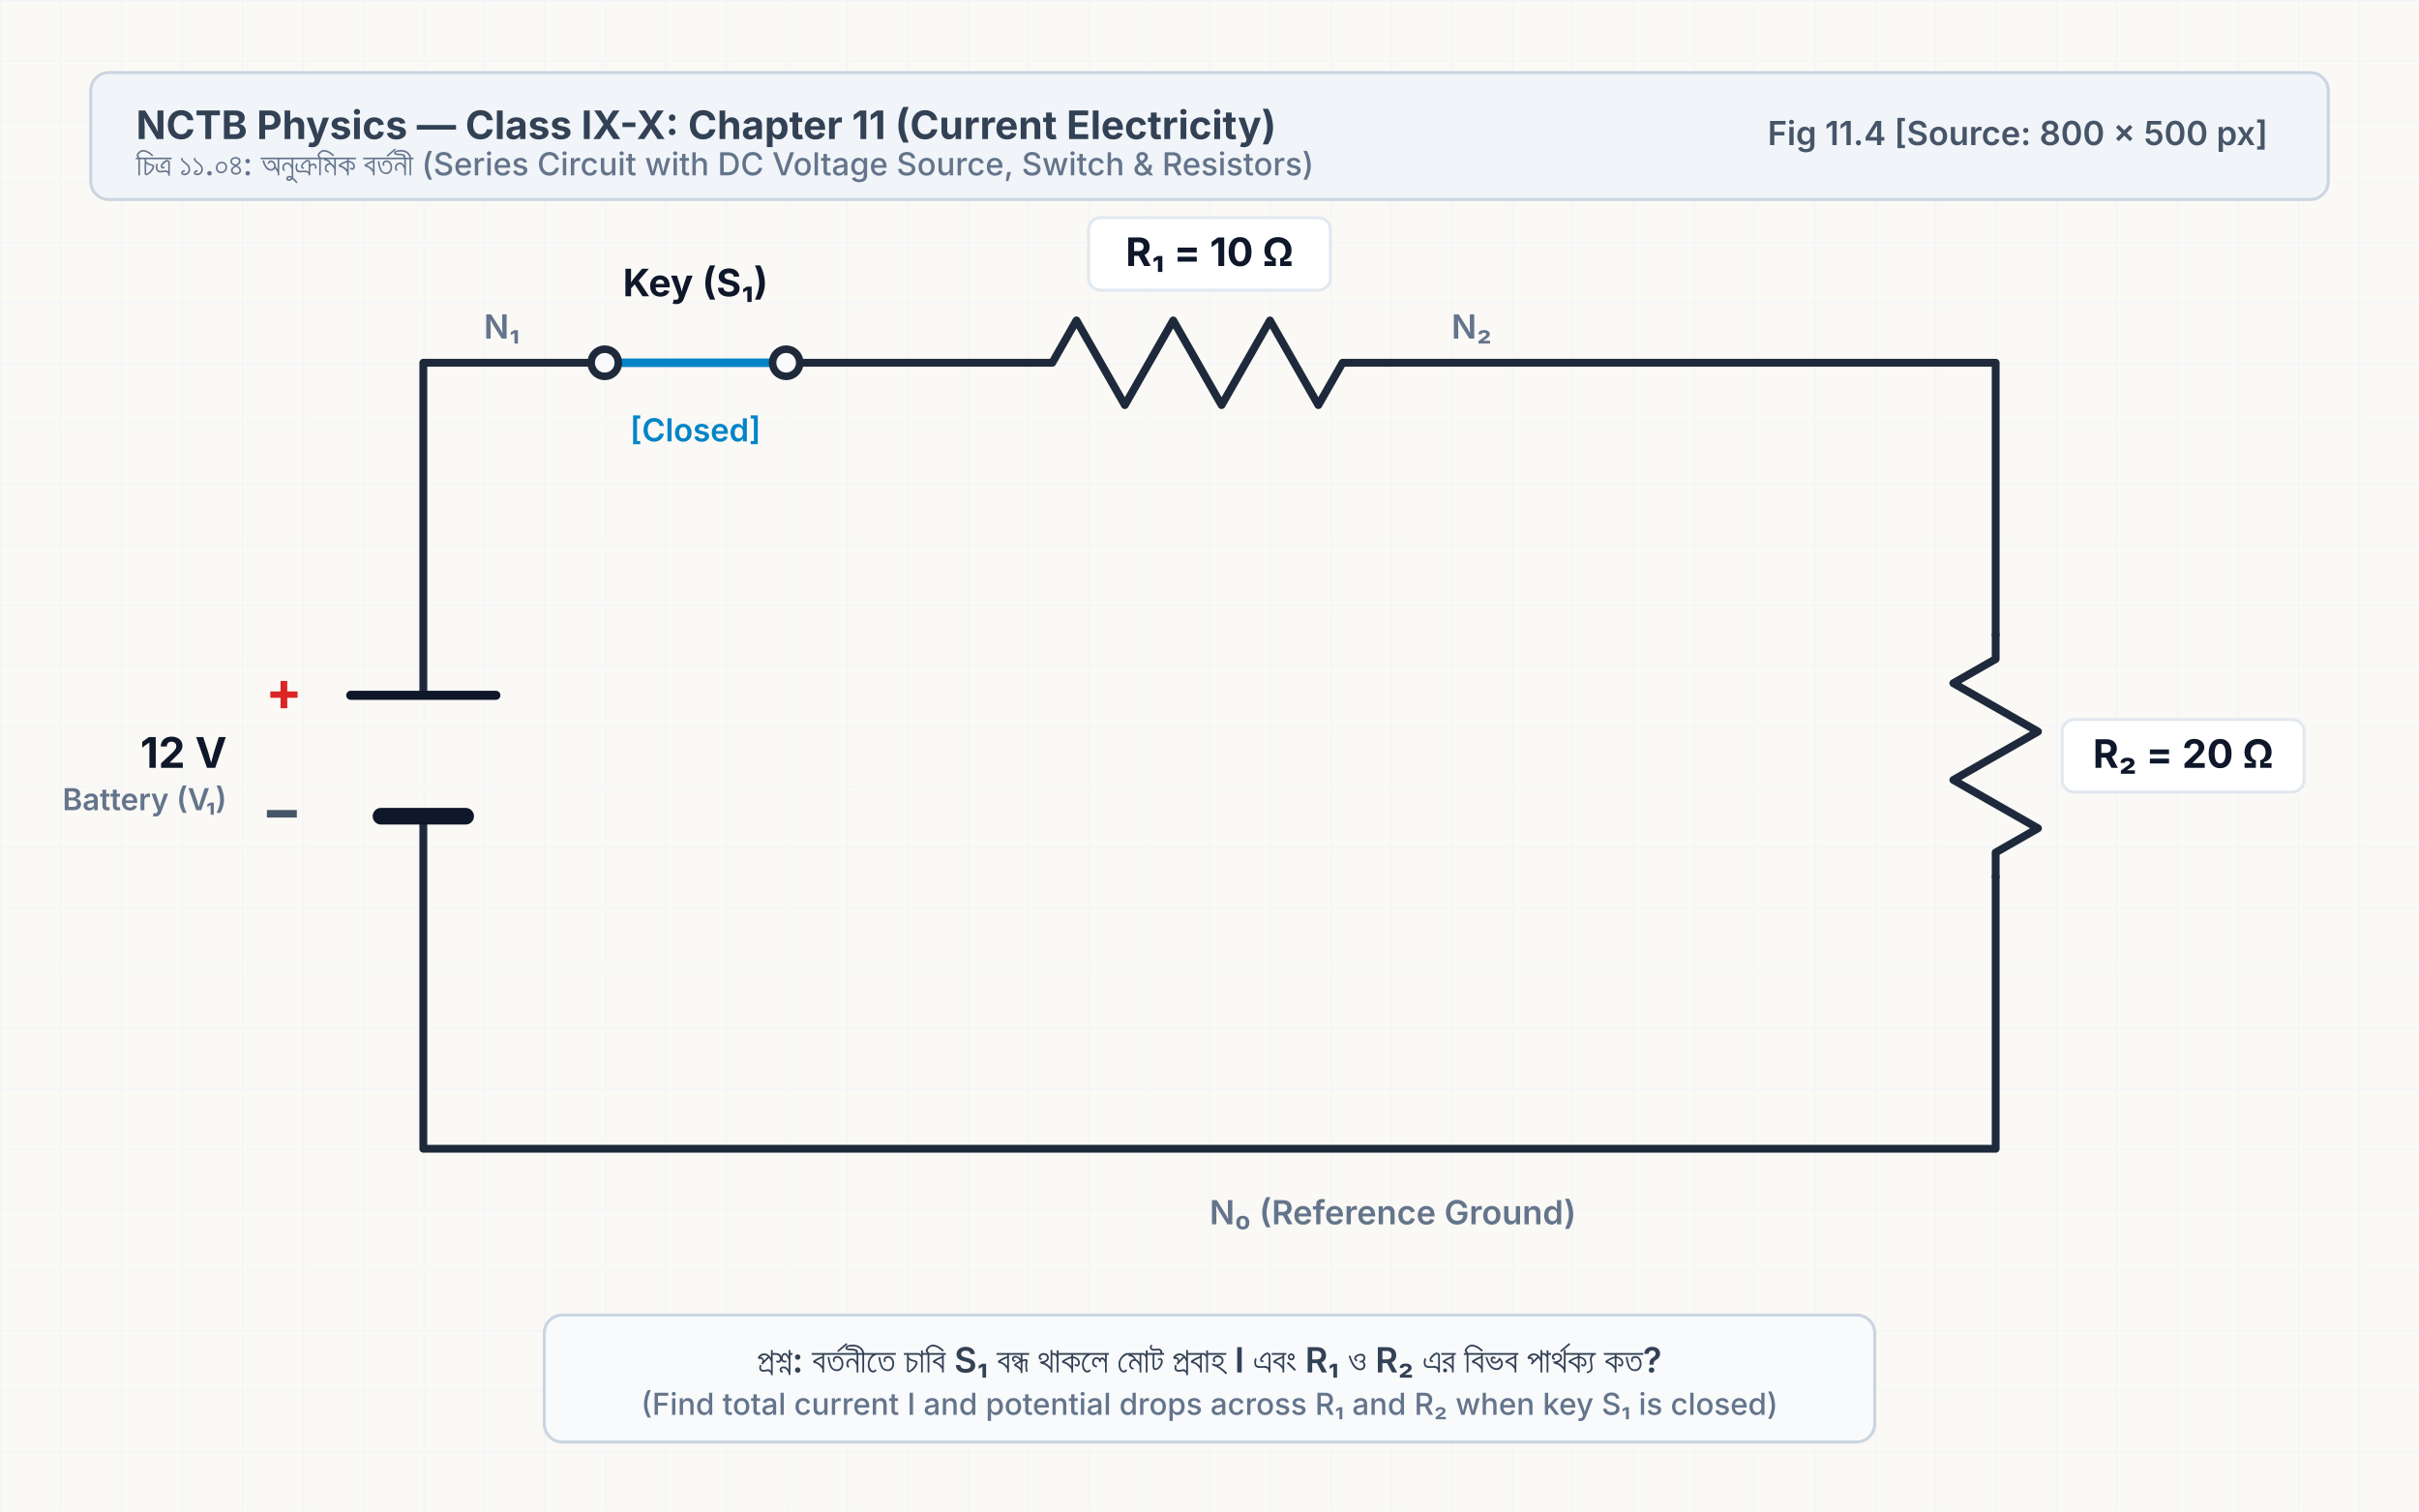
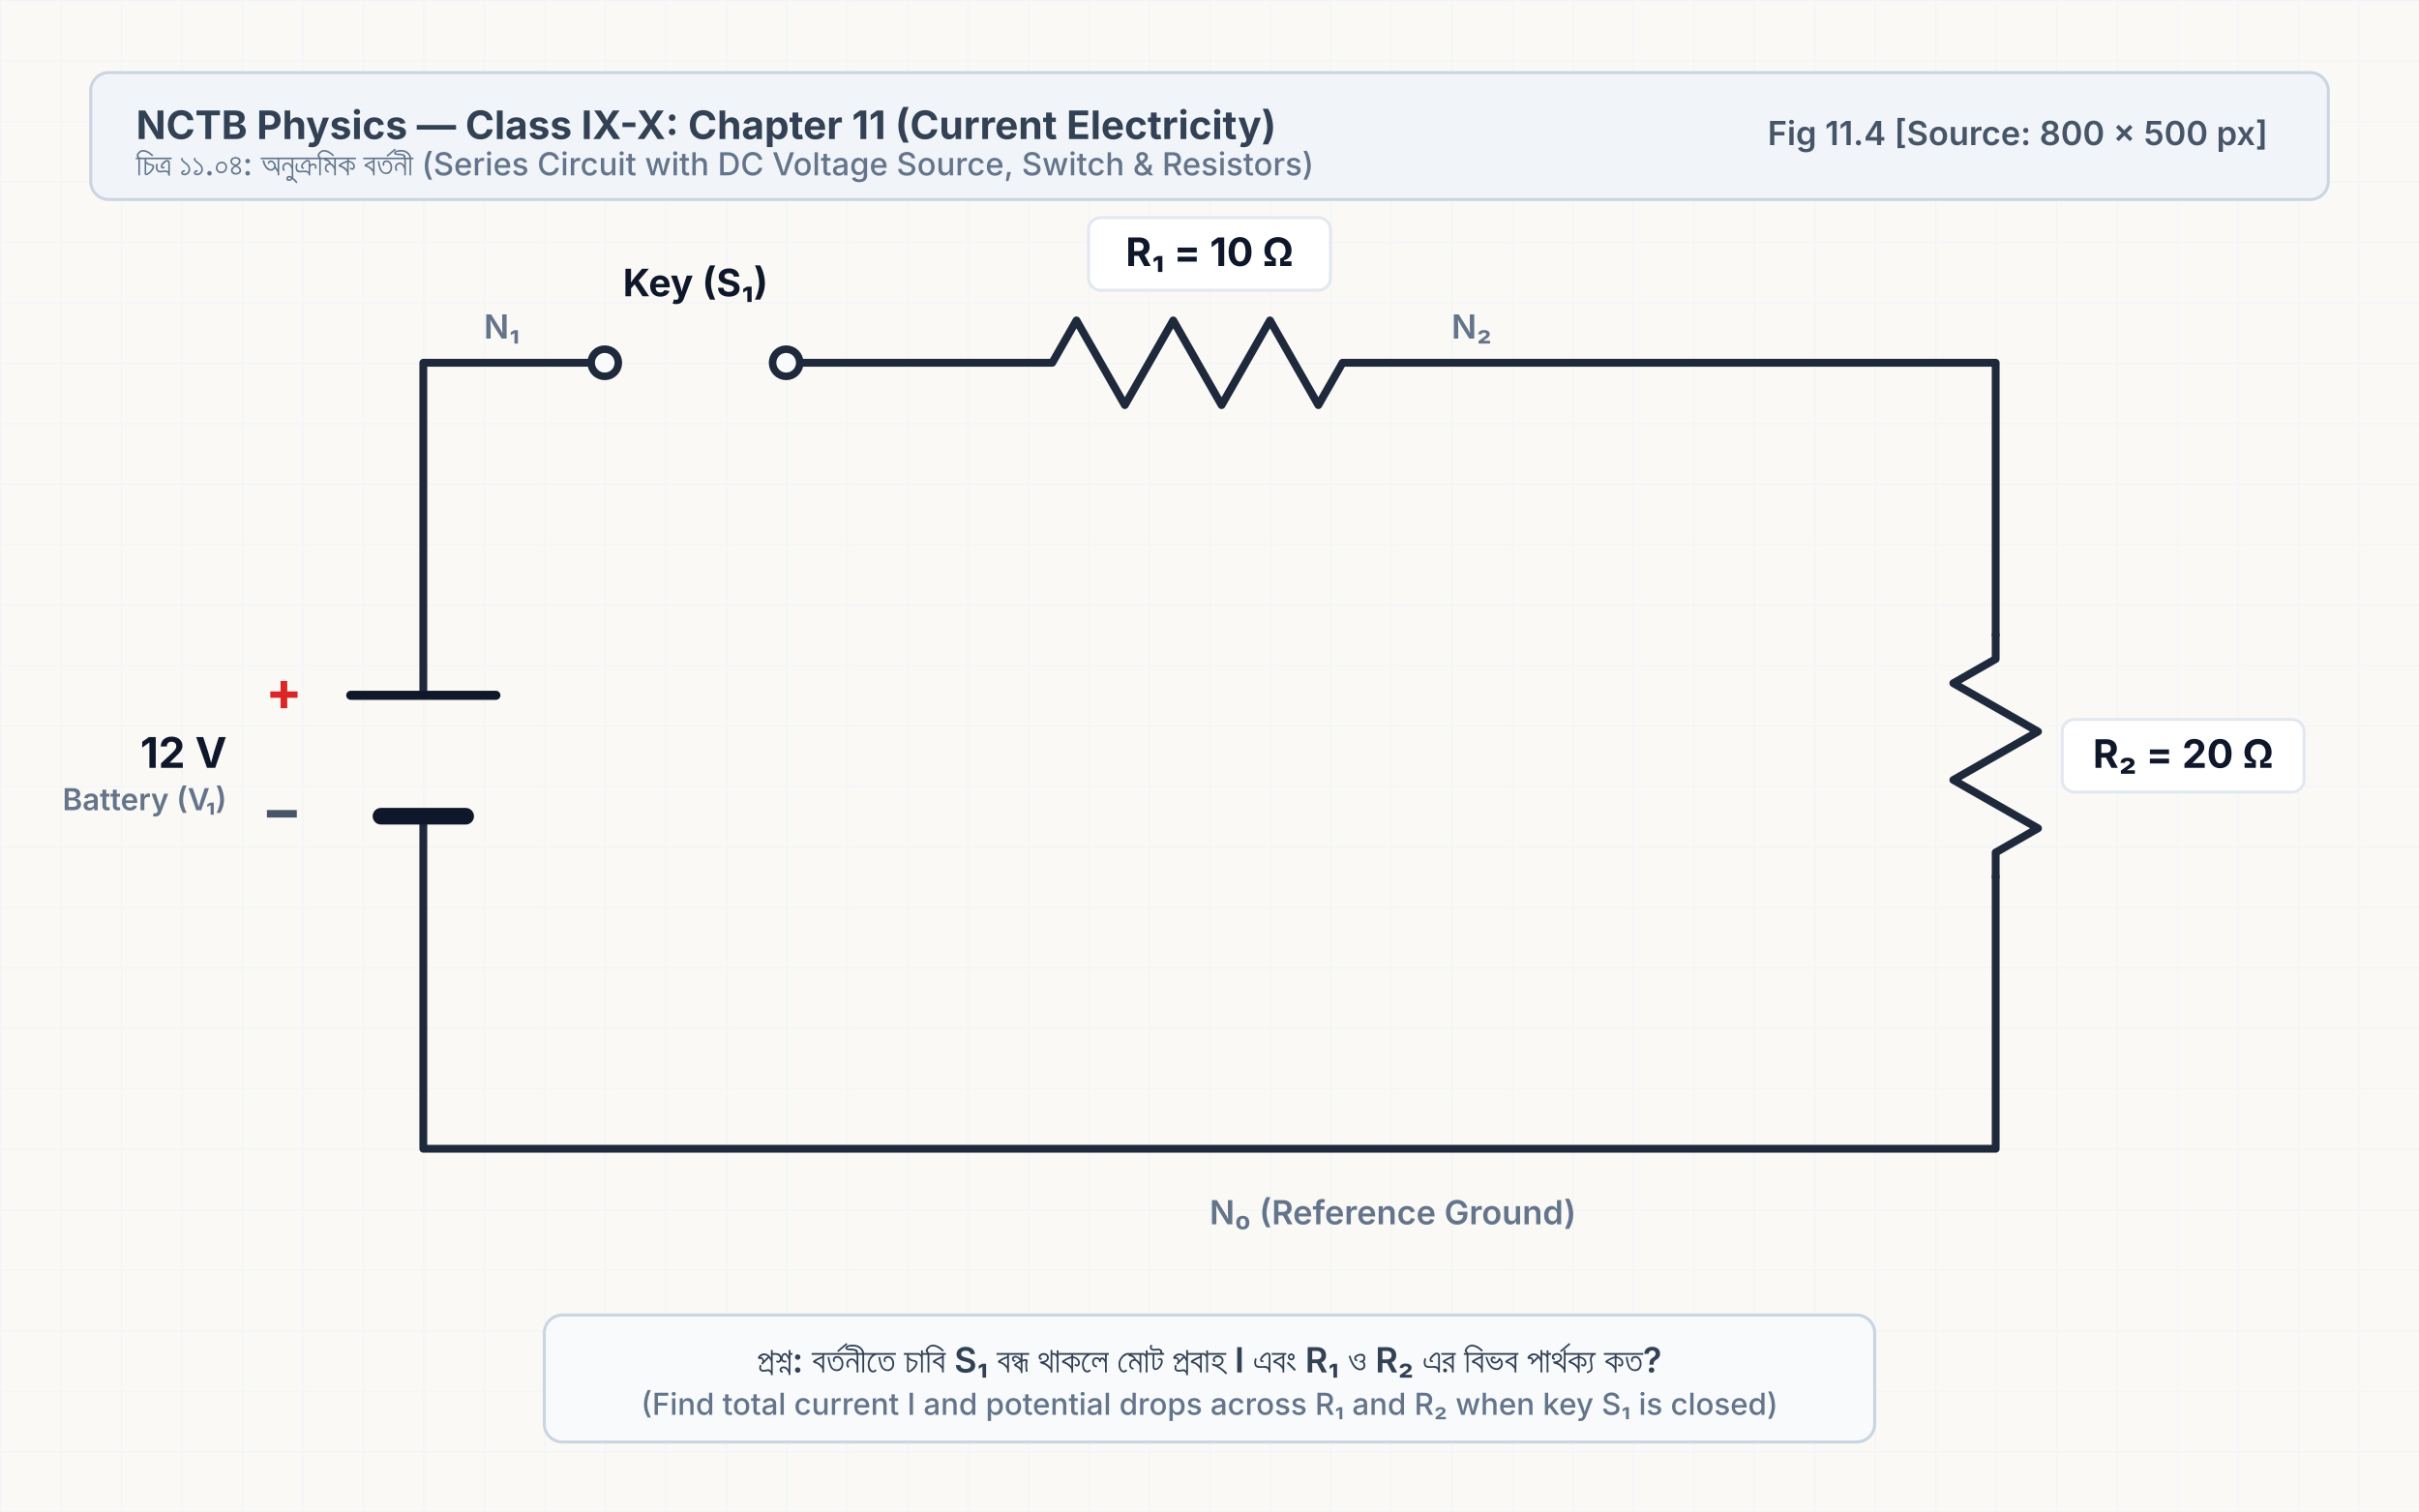
<svg xmlns="http://www.w3.org/2000/svg" viewBox="0 0 800 500" width="800" height="500">
  <defs>
    <pattern id="grid" width="20" height="20" patternUnits="userSpaceOnUse">
      <path d="M 20 0 L 0 0 0 20" fill="none" stroke="#f1f5f9" stroke-width="0.8" />
    </pattern>
    <filter id="paper-shadow" x="-5%" y="-5%" width="110%" height="110%">
      <feDropShadow dx="0" dy="2" stdDeviation="4" flood-color="#0f172a" flood-opacity="0.06" />
    </filter>
  </defs>
  <rect width="800" height="500" fill="#faf9f5" />
  <rect width="800" height="500" fill="url(#grid)" />
  <rect x="30" y="24" width="740" height="42" rx="6" fill="#f1f5f9" stroke="#cbd5e1" stroke-width="1" />
  <text x="45" y="46" font-family="'Inter', system-ui, sans-serif" font-size="13" font-weight="700" fill="#334155">
    NCTB Physics — Class IX-X: Chapter 11 (Current Electricity)
  </text>
  <text x="45" y="58" font-family="'Inter', system-ui, sans-serif" font-size="10.5" font-weight="500" fill="#64748b">
    চিত্র ১১.০৪: অনুক্রমিক বর্তনী (Series Circuit with DC Voltage Source, Switch &amp; Resistors)
  </text>
  <text x="750" y="48" text-anchor="end" font-family="'Inter', system-ui, sans-serif" font-size="11" font-weight="600" fill="#475569">
    Fig 11.4 [Source: 800 × 500 px]
  </text>
  <g stroke="#1e293b" stroke-width="2.6" stroke-linecap="round" stroke-linejoin="round" fill="none">
    <polyline points="140,230 140,120 200,120" />
-     <line x1="202" y1="120" x2="256" y2="120" stroke="#0284c7" stroke-width="2.8" />
    <line x1="260" y1="120" x2="340" y2="120" />
    <polyline points="340,120 348,120 356,106 372,134 388,106 404,134 420,106 436,134 444,120 460,120" />
    <polyline points="460,120 660,120 660,210" />
    <polyline points="660,210 660,218 646,226 674,242 646,258 674,274 660,282 660,290" />
    <polyline points="660,290 660,380 140,380 140,270" />
    <line x1="116" y1="230" x2="164" y2="230" stroke="#0f172a" stroke-width="3" />
    <line x1="126" y1="270" x2="154" y2="270" stroke="#0f172a" stroke-width="5.5" />
  </g>
  <circle cx="200" cy="120" r="4.5" fill="#f8fafc" stroke="#1e293b" stroke-width="2.5" />
  <circle cx="260" cy="120" r="4.5" fill="#f8fafc" stroke="#1e293b" stroke-width="2.5" />
  <g font-family="'Inter', system-ui, sans-serif">
    <text x="100" y="235" font-size="18" font-weight="700" fill="#dc2626" text-anchor="end">+</text>
    <text x="100" y="275" font-size="20" font-weight="700" fill="#475569" text-anchor="end">−</text>
    <text x="75" y="254" font-size="14" font-weight="700" fill="#0f172a" text-anchor="end">12 V</text>
    <text x="75" y="268" font-size="10" font-weight="600" fill="#64748b" text-anchor="end">Battery (V₁)</text>
    <text x="230" y="98" font-size="12.5" font-weight="700" fill="#0f172a" text-anchor="middle">Key (S₁)</text>
-     <text x="230" y="146" font-size="10.5" font-weight="600" fill="#0284c7" text-anchor="middle">[Closed]</text>
    <rect x="360" y="72" width="80" height="24" rx="4" fill="#ffffff" stroke="#e2e8f0" stroke-width="1" />
    <text x="400" y="88" font-size="13" font-weight="700" fill="#0f172a" text-anchor="middle">R₁ = 10 Ω</text>
    <rect x="682" y="238" width="80" height="24" rx="4" fill="#ffffff" stroke="#e2e8f0" stroke-width="1" />
    <text x="722" y="254" font-size="13" font-weight="700" fill="#0f172a" text-anchor="middle">R₂ = 20 Ω</text>
    <text x="160" y="112" font-size="11" font-weight="600" fill="#64748b">N₁</text>
    <text x="480" y="112" font-size="11" font-weight="600" fill="#64748b">N₂</text>
    <text x="400" y="405" font-size="11" font-weight="600" fill="#64748b">N₀ (Reference Ground)</text>
    <rect x="180" y="435" width="440" height="42" rx="6" fill="#f8fafc" stroke="#cbd5e1" stroke-width="1" />
    <text x="400" y="454" font-size="11.5" font-weight="600" fill="#334155" text-anchor="middle">
      প্রশ্ন: বর্তনীতে চাবি S₁ বন্ধ থাকলে মোট প্রবাহ I এবং R₁ ও R₂ এর বিভব পার্থক্য কত?
    </text>
    <text x="400" y="468" font-size="10" font-weight="500" fill="#64748b" text-anchor="middle">
      (Find total current I and potential drops across R₁ and R₂ when key S₁ is closed)
    </text>
  </g>
</svg>
